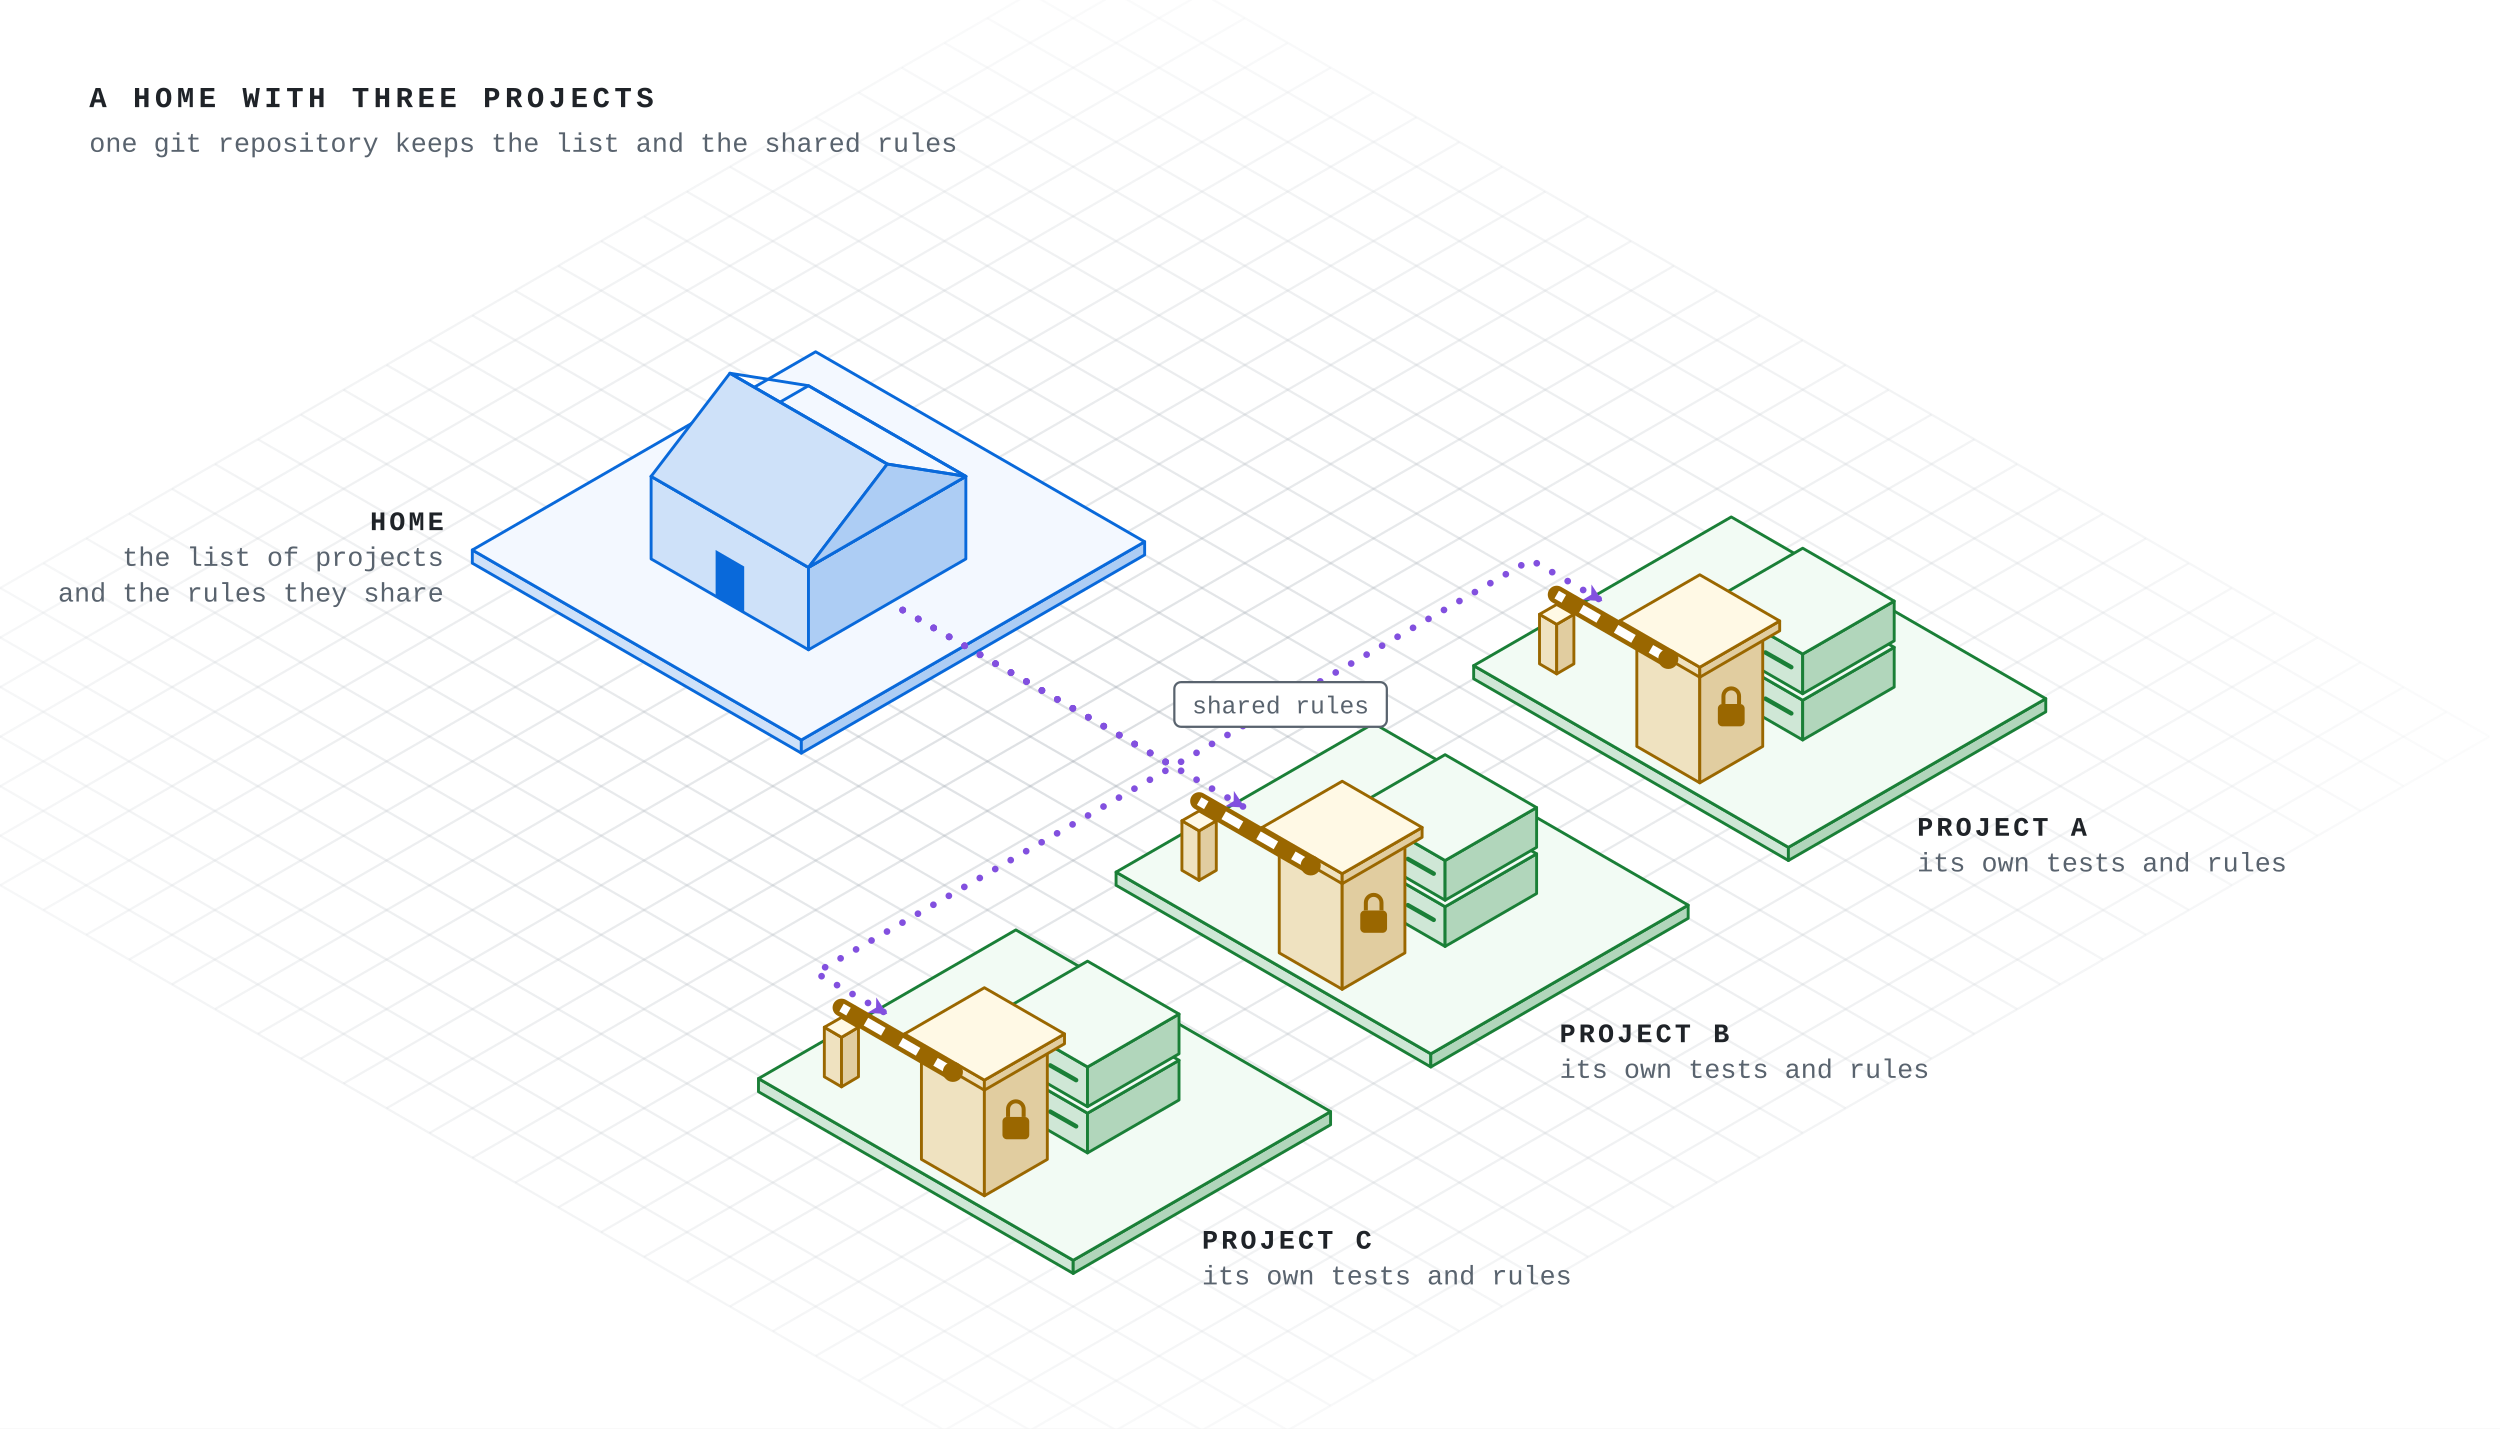
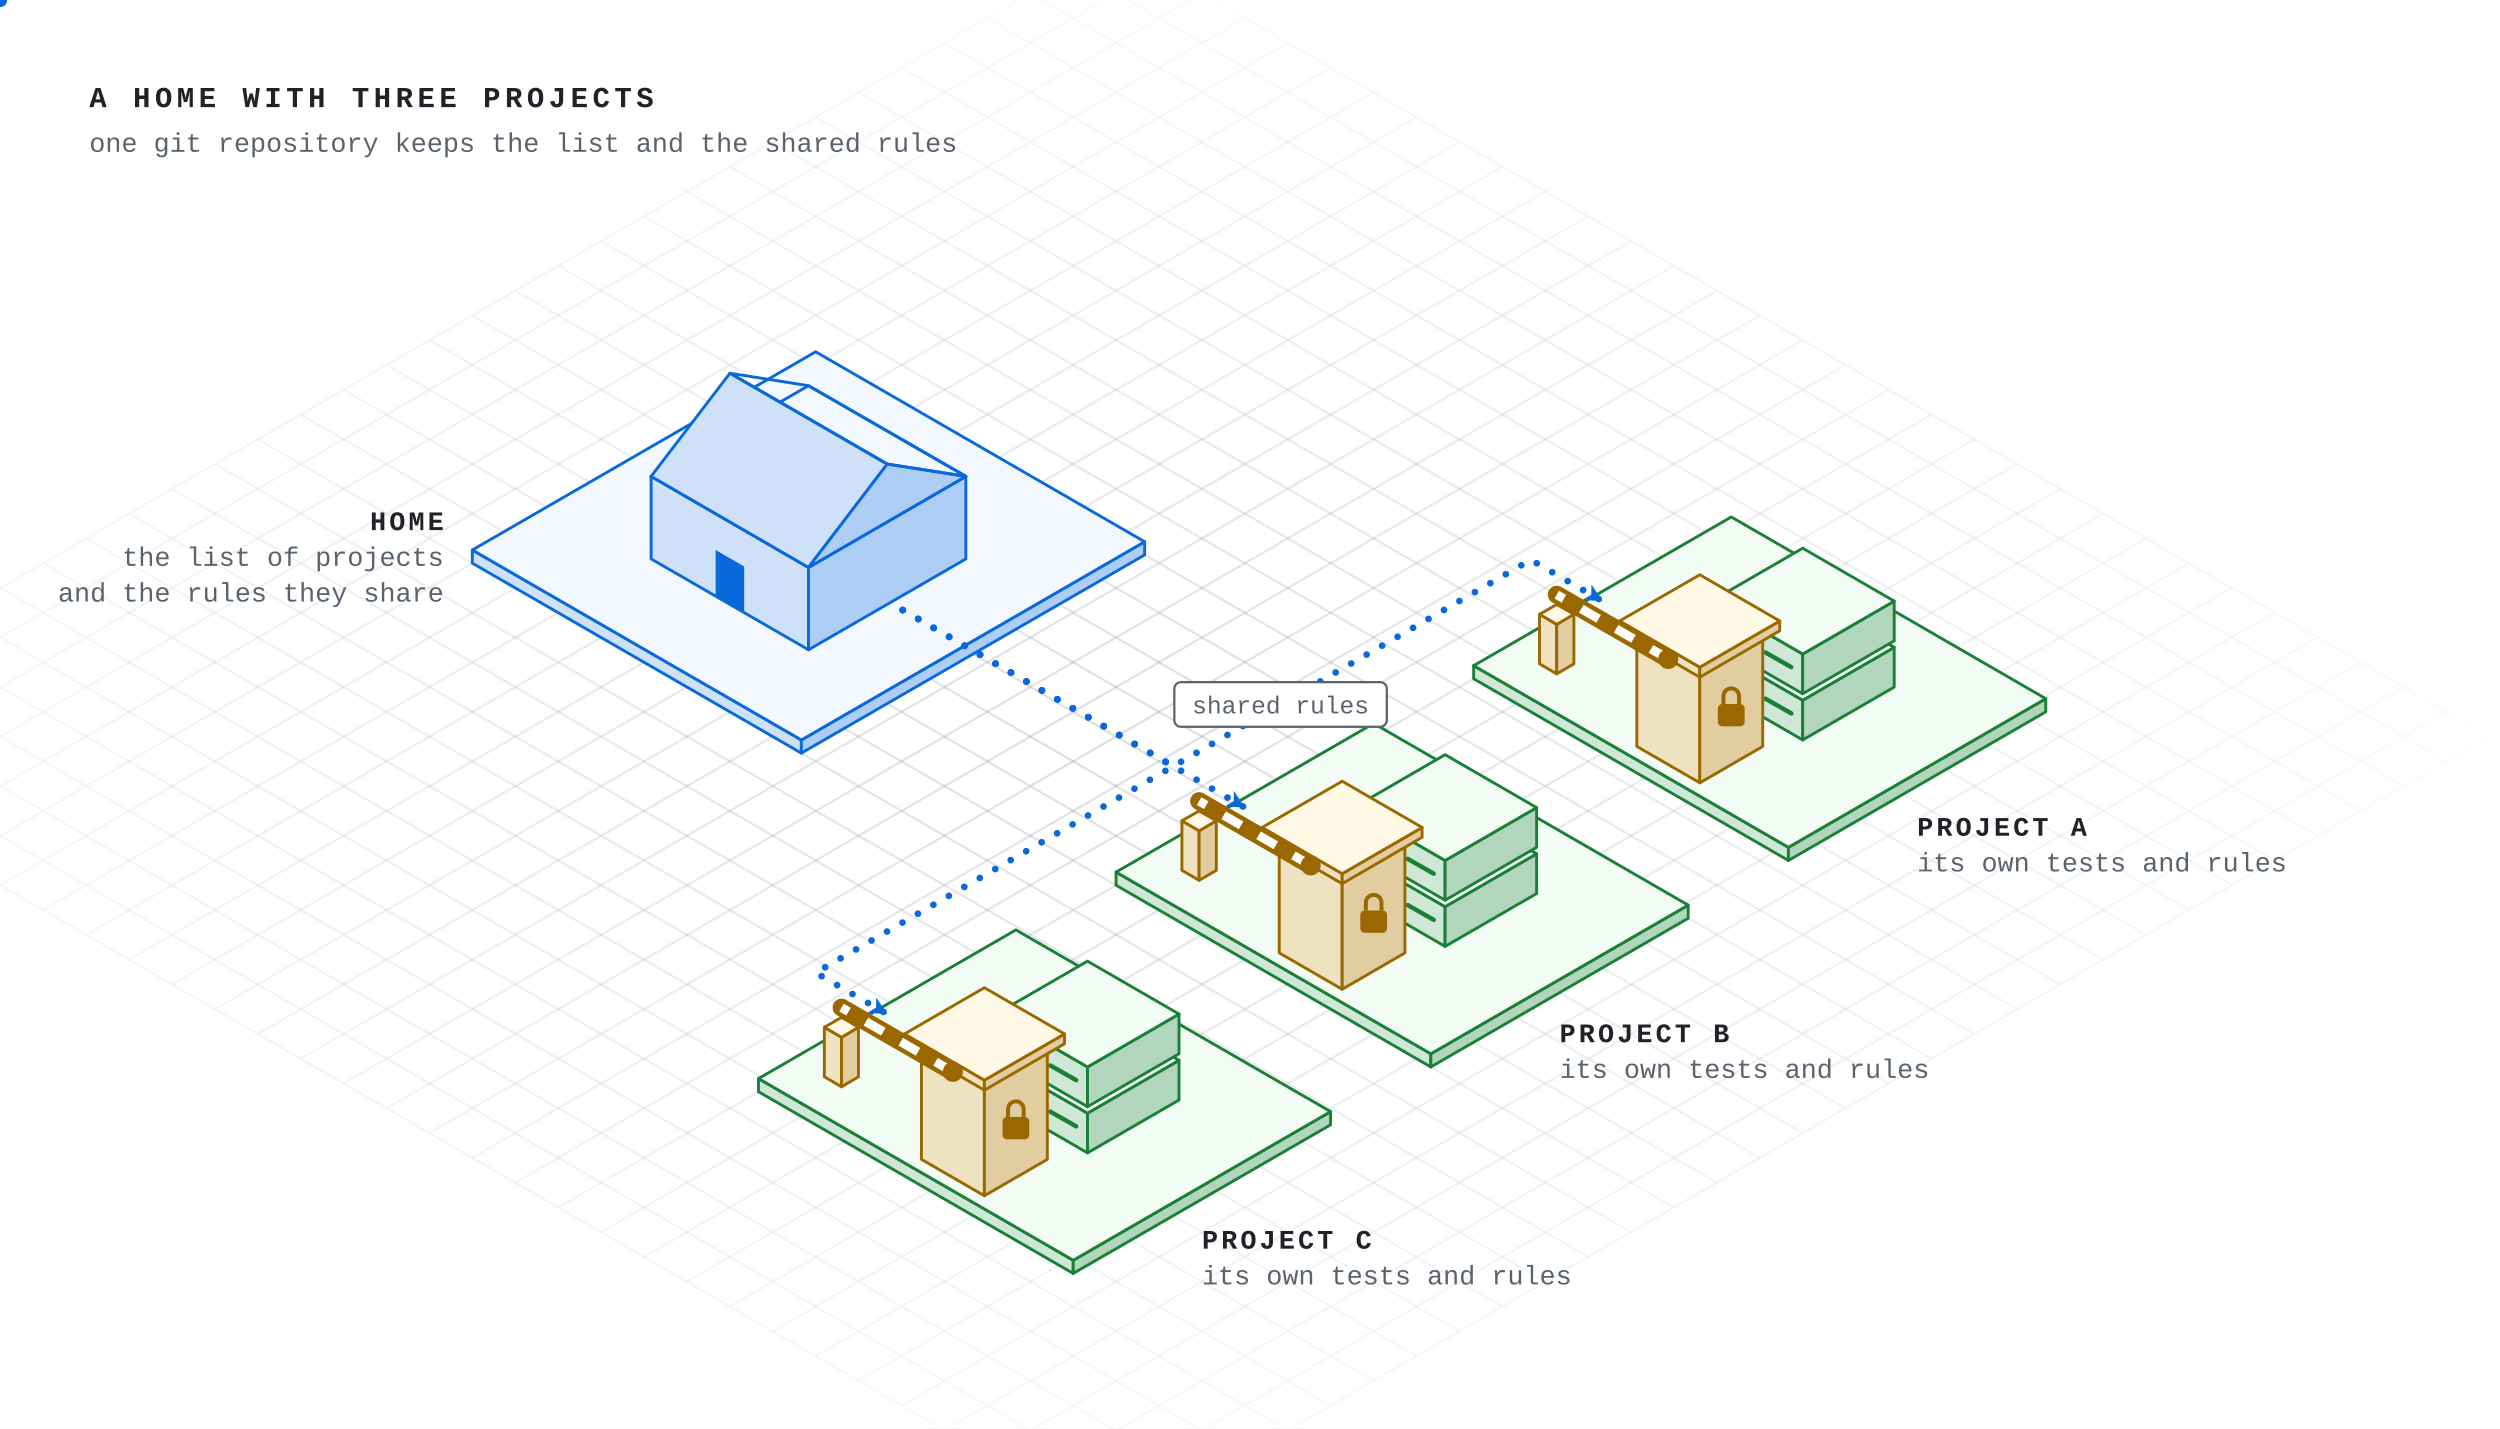
<svg xmlns="http://www.w3.org/2000/svg" viewBox="0 0 1120 640" width="1120" height="640" role="img" aria-labelledby="title desc" font-family="ui-monospace, SFMono-Regular, 'JetBrains Mono', 'Cascadia Mono', Menlo, Consolas, 'Liberation Mono', monospace">
  <defs>
    <radialGradient id="glow" cx="0.446" cy="0.516" r="0.6">
      <stop offset="0" stop-color="#fff" stop-opacity="1" />
      <stop offset="1" stop-color="#fff" stop-opacity="0" />
    </radialGradient>
    <mask id="fade">
      <rect width="1120" height="640" fill="url(#glow)" />
    </mask>
    <marker id="arrow-main" viewBox="0 0 10 10" refX="9" refY="5" markerWidth="10" markerHeight="10" markerUnits="userSpaceOnUse" orient="auto-start-reverse">
      <path d="M1,1 L9,5 L1,9 L3.2,5 z" fill="#8250df" />
    </marker>
    <marker id="arrow-side" viewBox="0 0 10 10" refX="9" refY="5" markerWidth="10" markerHeight="10" markerUnits="userSpaceOnUse" orient="auto-start-reverse">
      <path d="M1,1 L9,5 L1,9 L3.2,5 z" fill="#818b98" />
    </marker>
    <marker id="arrow-fail" viewBox="0 0 10 10" refX="9" refY="5" markerWidth="10" markerHeight="10" markerUnits="userSpaceOnUse" orient="auto-start-reverse">
      <path d="M1,1 L9,5 L1,9 L3.2,5 z" fill="#cf222e" />
    </marker>
    <marker id="arrow-pass" viewBox="0 0 10 10" refX="9" refY="5" markerWidth="10" markerHeight="10" markerUnits="userSpaceOnUse" orient="auto-start-reverse">
      <path d="M1,1 L9,5 L1,9 L3.2,5 z" fill="#1a7f37" />
    </marker>
+     <marker id="arrow-you" viewBox="0 0 10 10" refX="9" refY="5" markerWidth="10" markerHeight="10" markerUnits="userSpaceOnUse" orient="auto-start-reverse">
+       <path d="M1,1 L9,5 L1,9 L3.2,5 z" fill="#0969da" />
+     </marker>
  </defs>
-   <style>.main{stroke-width:3;stroke-dasharray:0 8;animation:flow .8s linear infinite}.side{stroke-width:1.8;stroke-dasharray:6 6;animation:side 1.6s linear infinite}@keyframes flow{to{stroke-dashoffset:-8}}@keyframes side{to{stroke-dashoffset:-12}}.still-arm{display:none}.pulse{transform-box:fill-box;transform-origin:center;opacity:0;animation:pulse 4.2s ease-out infinite}@keyframes pulse{0%{transform:scale(1);opacity:.8}25%{transform:scale(2.5);opacity:0}100%{opacity:0}}@media (prefers-reduced-motion:reduce){.main,.side,.pulse{animation:none}.ticket,.moving-arm{display:none}.still-arm{display:inline}}</style>
+   <style>.main{stroke-width:3;stroke-dasharray:0 8;animation:flow .8s linear infinite}.side{stroke-width:1.8;stroke-dasharray:6 6;animation:side 1.6s linear infinite}@keyframes flow{to{stroke-dashoffset:-8}}@keyframes side{to{stroke-dashoffset:-12}}.still-arm{display:none}.pulse{transform-box:fill-box;transform-origin:center;opacity:0;animation:pulse 4.2s ease-out infinite}@keyframes pulse{0%{transform:scale(1);opacity:.8}25%{transform:scale(2.5);opacity:0}100%{opacity:0}}@media (prefers-reduced-motion:reduce){.main,.side,.pulse{animation:none}.ticket,.packet,.moving-arm{display:none}.still-arm{display:inline}}</style>
  <rect width="1120" height="640" fill="#ffffff" />
  <g mask="url(#fade)">
    <line x1="500.0" y1="-25.2" x2="-115.2" y2="330.0" stroke="#818b98" stroke-opacity="0.28" stroke-width="1" />
    <line x1="500.0" y1="-25.2" x2="1115.2" y2="330.0" stroke="#818b98" stroke-opacity="0.28" stroke-width="1" />
    <line x1="519.2" y1="-14.1" x2="-96.0" y2="341.1" stroke="#818b98" stroke-opacity="0.28" stroke-width="1" />
    <line x1="480.8" y1="-14.1" x2="1096.0" y2="341.1" stroke="#818b98" stroke-opacity="0.28" stroke-width="1" />
    <line x1="538.5" y1="-3.0" x2="-76.8" y2="352.2" stroke="#818b98" stroke-opacity="0.28" stroke-width="1" />
    <line x1="461.5" y1="-3.0" x2="1076.8" y2="352.2" stroke="#818b98" stroke-opacity="0.28" stroke-width="1" />
    <line x1="557.7" y1="8.1" x2="-57.5" y2="363.3" stroke="#818b98" stroke-opacity="0.28" stroke-width="1" />
    <line x1="442.3" y1="8.1" x2="1057.5" y2="363.3" stroke="#818b98" stroke-opacity="0.28" stroke-width="1" />
    <line x1="576.9" y1="19.2" x2="-38.3" y2="374.4" stroke="#818b98" stroke-opacity="0.28" stroke-width="1" />
    <line x1="423.1" y1="19.2" x2="1038.3" y2="374.4" stroke="#818b98" stroke-opacity="0.28" stroke-width="1" />
    <line x1="596.1" y1="30.3" x2="-19.1" y2="385.5" stroke="#818b98" stroke-opacity="0.28" stroke-width="1" />
    <line x1="403.9" y1="30.3" x2="1019.1" y2="385.5" stroke="#818b98" stroke-opacity="0.28" stroke-width="1" />
    <line x1="615.4" y1="41.4" x2="0.1" y2="396.6" stroke="#818b98" stroke-opacity="0.28" stroke-width="1" />
    <line x1="384.6" y1="41.4" x2="999.9" y2="396.6" stroke="#818b98" stroke-opacity="0.28" stroke-width="1" />
    <line x1="634.6" y1="52.5" x2="19.4" y2="407.7" stroke="#818b98" stroke-opacity="0.28" stroke-width="1" />
    <line x1="365.4" y1="52.5" x2="980.6" y2="407.7" stroke="#818b98" stroke-opacity="0.28" stroke-width="1" />
    <line x1="653.8" y1="63.6" x2="38.6" y2="418.8" stroke="#818b98" stroke-opacity="0.28" stroke-width="1" />
    <line x1="346.2" y1="63.6" x2="961.4" y2="418.8" stroke="#818b98" stroke-opacity="0.28" stroke-width="1" />
    <line x1="673.0" y1="74.7" x2="57.8" y2="429.9" stroke="#818b98" stroke-opacity="0.28" stroke-width="1" />
    <line x1="327.0" y1="74.7" x2="942.2" y2="429.9" stroke="#818b98" stroke-opacity="0.28" stroke-width="1" />
    <line x1="692.3" y1="85.8" x2="77.0" y2="441.0" stroke="#818b98" stroke-opacity="0.28" stroke-width="1" />
    <line x1="307.7" y1="85.8" x2="923.0" y2="441.0" stroke="#818b98" stroke-opacity="0.28" stroke-width="1" />
    <line x1="711.5" y1="96.9" x2="96.3" y2="452.1" stroke="#818b98" stroke-opacity="0.28" stroke-width="1" />
    <line x1="288.5" y1="96.9" x2="903.7" y2="452.1" stroke="#818b98" stroke-opacity="0.28" stroke-width="1" />
    <line x1="730.7" y1="108.0" x2="115.5" y2="463.2" stroke="#818b98" stroke-opacity="0.28" stroke-width="1" />
    <line x1="269.3" y1="108.0" x2="884.5" y2="463.2" stroke="#818b98" stroke-opacity="0.28" stroke-width="1" />
    <line x1="749.9" y1="119.1" x2="134.7" y2="474.3" stroke="#818b98" stroke-opacity="0.28" stroke-width="1" />
    <line x1="250.1" y1="119.1" x2="865.3" y2="474.3" stroke="#818b98" stroke-opacity="0.28" stroke-width="1" />
    <line x1="769.2" y1="130.2" x2="153.9" y2="485.4" stroke="#818b98" stroke-opacity="0.28" stroke-width="1" />
    <line x1="230.8" y1="130.2" x2="846.1" y2="485.4" stroke="#818b98" stroke-opacity="0.28" stroke-width="1" />
    <line x1="788.4" y1="141.3" x2="173.2" y2="496.5" stroke="#818b98" stroke-opacity="0.28" stroke-width="1" />
    <line x1="211.6" y1="141.3" x2="826.8" y2="496.5" stroke="#818b98" stroke-opacity="0.28" stroke-width="1" />
    <line x1="807.6" y1="152.4" x2="192.4" y2="507.6" stroke="#818b98" stroke-opacity="0.28" stroke-width="1" />
    <line x1="192.4" y1="152.4" x2="807.6" y2="507.6" stroke="#818b98" stroke-opacity="0.28" stroke-width="1" />
    <line x1="826.8" y1="163.5" x2="211.6" y2="518.7" stroke="#818b98" stroke-opacity="0.28" stroke-width="1" />
    <line x1="173.2" y1="163.5" x2="788.4" y2="518.7" stroke="#818b98" stroke-opacity="0.28" stroke-width="1" />
    <line x1="846.1" y1="174.6" x2="230.8" y2="529.8" stroke="#818b98" stroke-opacity="0.28" stroke-width="1" />
    <line x1="153.9" y1="174.6" x2="769.2" y2="529.8" stroke="#818b98" stroke-opacity="0.28" stroke-width="1" />
    <line x1="865.3" y1="185.7" x2="250.1" y2="540.9" stroke="#818b98" stroke-opacity="0.28" stroke-width="1" />
    <line x1="134.7" y1="185.7" x2="749.9" y2="540.9" stroke="#818b98" stroke-opacity="0.28" stroke-width="1" />
    <line x1="884.5" y1="196.8" x2="269.3" y2="552.0" stroke="#818b98" stroke-opacity="0.28" stroke-width="1" />
    <line x1="115.5" y1="196.8" x2="730.7" y2="552.0" stroke="#818b98" stroke-opacity="0.28" stroke-width="1" />
    <line x1="903.7" y1="207.9" x2="288.5" y2="563.1" stroke="#818b98" stroke-opacity="0.28" stroke-width="1" />
    <line x1="96.3" y1="207.9" x2="711.5" y2="563.1" stroke="#818b98" stroke-opacity="0.28" stroke-width="1" />
    <line x1="923.0" y1="219.0" x2="307.7" y2="574.2" stroke="#818b98" stroke-opacity="0.28" stroke-width="1" />
    <line x1="77.0" y1="219.0" x2="692.3" y2="574.2" stroke="#818b98" stroke-opacity="0.28" stroke-width="1" />
    <line x1="942.2" y1="230.1" x2="327.0" y2="585.3" stroke="#818b98" stroke-opacity="0.28" stroke-width="1" />
    <line x1="57.8" y1="230.1" x2="673.0" y2="585.3" stroke="#818b98" stroke-opacity="0.28" stroke-width="1" />
    <line x1="961.4" y1="241.2" x2="346.2" y2="596.4" stroke="#818b98" stroke-opacity="0.28" stroke-width="1" />
    <line x1="38.6" y1="241.2" x2="653.8" y2="596.4" stroke="#818b98" stroke-opacity="0.28" stroke-width="1" />
    <line x1="980.6" y1="252.3" x2="365.4" y2="607.5" stroke="#818b98" stroke-opacity="0.28" stroke-width="1" />
    <line x1="19.4" y1="252.3" x2="634.6" y2="607.5" stroke="#818b98" stroke-opacity="0.28" stroke-width="1" />
    <line x1="999.9" y1="263.4" x2="384.6" y2="618.6" stroke="#818b98" stroke-opacity="0.28" stroke-width="1" />
    <line x1="0.1" y1="263.4" x2="615.4" y2="618.6" stroke="#818b98" stroke-opacity="0.28" stroke-width="1" />
    <line x1="1019.1" y1="274.5" x2="403.9" y2="629.7" stroke="#818b98" stroke-opacity="0.28" stroke-width="1" />
    <line x1="-19.1" y1="274.5" x2="596.1" y2="629.7" stroke="#818b98" stroke-opacity="0.28" stroke-width="1" />
    <line x1="1038.3" y1="285.6" x2="423.1" y2="640.8" stroke="#818b98" stroke-opacity="0.28" stroke-width="1" />
    <line x1="-38.3" y1="285.6" x2="576.9" y2="640.8" stroke="#818b98" stroke-opacity="0.28" stroke-width="1" />
    <line x1="1057.5" y1="296.7" x2="442.3" y2="651.9" stroke="#818b98" stroke-opacity="0.28" stroke-width="1" />
    <line x1="-57.5" y1="296.7" x2="557.7" y2="651.9" stroke="#818b98" stroke-opacity="0.28" stroke-width="1" />
    <line x1="1076.8" y1="307.8" x2="461.5" y2="663.0" stroke="#818b98" stroke-opacity="0.28" stroke-width="1" />
    <line x1="-76.8" y1="307.8" x2="538.5" y2="663.0" stroke="#818b98" stroke-opacity="0.28" stroke-width="1" />
    <line x1="1096.0" y1="318.9" x2="480.8" y2="674.1" stroke="#818b98" stroke-opacity="0.28" stroke-width="1" />
    <line x1="-96.0" y1="318.9" x2="519.2" y2="674.1" stroke="#818b98" stroke-opacity="0.28" stroke-width="1" />
    <line x1="1115.2" y1="330.0" x2="500.0" y2="685.2" stroke="#818b98" stroke-opacity="0.28" stroke-width="1" />
    <line x1="-115.2" y1="330.0" x2="500.0" y2="685.2" stroke="#818b98" stroke-opacity="0.28" stroke-width="1" />
  </g>
  <polygon points="211.6,246.4 359.0,331.5 359.0,337.4 211.6,252.3" fill="#cee1f9" class="zone" stroke="#0969da" stroke-width="1.3" stroke-linejoin="round" />
  <polygon points="359.0,331.5 512.8,242.7 512.8,248.6 359.0,337.4" fill="#adcdf4" class="zone" stroke="#0969da" stroke-width="1.3" stroke-linejoin="round" />
  <polygon points="211.6,246.4 359.0,331.5 512.8,242.7 365.4,157.6" fill="#f3f8ff" class="zone" stroke="#0969da" stroke-width="1.3" stroke-linejoin="round" />
  <polygon points="660.2,298.2 801.2,379.6 801.2,385.5 660.2,304.1" fill="#cfe7d6" class="zone" stroke="#1a7f37" stroke-width="1.3" stroke-linejoin="round" />
  <polygon points="801.2,379.6 916.5,313.0 916.5,318.9 801.2,385.5" fill="#b1d6bb" class="zone" stroke="#1a7f37" stroke-width="1.3" stroke-linejoin="round" />
  <polygon points="660.2,298.2 801.2,379.6 916.5,313.0 775.6,231.6" fill="#f2fbf4" class="zone" stroke="#1a7f37" stroke-width="1.3" stroke-linejoin="round" />
  <polygon points="500.0,390.7 641.0,472.1 641.0,478.0 500.0,396.6" fill="#cfe7d6" class="zone" stroke="#1a7f37" stroke-width="1.3" stroke-linejoin="round" />
  <polygon points="641.0,472.1 756.3,405.5 756.3,411.4 641.0,478.0" fill="#b1d6bb" class="zone" stroke="#1a7f37" stroke-width="1.3" stroke-linejoin="round" />
  <polygon points="500.0,390.7 641.0,472.1 756.3,405.5 615.4,324.1" fill="#f2fbf4" class="zone" stroke="#1a7f37" stroke-width="1.3" stroke-linejoin="round" />
  <polygon points="339.8,483.2 480.8,564.6 480.8,570.5 339.8,489.1" fill="#cfe7d6" class="zone" stroke="#1a7f37" stroke-width="1.3" stroke-linejoin="round" />
  <polygon points="480.8,564.6 596.1,498.0 596.1,503.9 480.8,570.5" fill="#b1d6bb" class="zone" stroke="#1a7f37" stroke-width="1.3" stroke-linejoin="round" />
  <polygon points="339.8,483.2 480.8,564.6 596.1,498.0 455.1,416.6" fill="#f2fbf4" class="zone" stroke="#1a7f37" stroke-width="1.3" stroke-linejoin="round" />
-   <polyline class="main" data-lane="1" points="397.5,269.3 525.6,343.3 685.8,250.8 717.9,269.3" fill="none" stroke="#8250df" stroke-linecap="round" stroke-linejoin="round" marker-end="url(#arrow-main)" />
-   <polyline class="main" data-lane="2" points="397.5,269.3 557.7,361.8" fill="none" stroke="#8250df" stroke-linecap="round" stroke-linejoin="round" marker-end="url(#arrow-main)" />
-   <polyline class="main" data-lane="3" points="397.5,269.3 525.6,343.3 365.4,435.8 397.5,454.3" fill="none" stroke="#8250df" stroke-linecap="round" stroke-linejoin="round" marker-end="url(#arrow-main)" />
+   <polyline class="main" data-lane="1" points="397.5,269.3 525.6,343.3 685.8,250.8 717.9,269.3" fill="none" stroke="#0969da" stroke-linecap="round" stroke-linejoin="round" marker-end="url(#arrow-you)" />
+   <polyline class="main" data-lane="2" points="397.5,269.3 557.7,361.8" fill="none" stroke="#0969da" stroke-linecap="round" stroke-linejoin="round" marker-end="url(#arrow-you)" />
+   <polyline class="main" data-lane="3" points="397.5,269.3 525.6,343.3 365.4,435.8 397.5,454.3" fill="none" stroke="#0969da" stroke-linecap="round" stroke-linejoin="round" marker-end="url(#arrow-you)" />
  <polygon points="291.7,213.4 362.2,254.2 362.2,291.1 291.7,250.4" fill="#cee1f9" stroke="#0969da" stroke-width="1.3" stroke-linejoin="round" />
  <polygon points="362.2,254.2 432.7,213.4 432.7,250.4 362.2,291.1" fill="#adcdf4" stroke="#0969da" stroke-width="1.3" stroke-linejoin="round" />
  <polygon points="291.7,213.4 362.2,254.2 432.7,213.4 362.2,172.8" fill="#f3f8ff" stroke="#0969da" stroke-width="1.3" stroke-linejoin="round" />
  <polygon points="291.7,213.4 362.2,254.2 397.5,207.9 327.0,167.2" fill="#cee1f9" stroke="#0969da" stroke-width="1.3" stroke-linejoin="round" />
  <polygon points="362.2,254.2 432.7,213.4 397.5,207.9" fill="#adcdf4" stroke="#0969da" stroke-width="1.3" stroke-linejoin="round" />
  <polygon points="362.2,172.8 432.7,213.4 397.5,207.9 327.0,167.2" fill="#f3f8ff" stroke="#0969da" stroke-width="1.3" stroke-linejoin="round" fill-opacity="0" />
  <polygon points="333.4,274.5 320.6,267.1 320.6,246.4 333.4,253.8" fill="#0969da" />
  <polygon points="766.6,290.0 807.6,313.7 807.6,331.5 766.6,307.8" fill="#cfe7d6" stroke="#1a7f37" stroke-width="1.3" stroke-linejoin="round" />
  <polygon points="807.6,313.7 848.6,290.0 848.6,307.8 807.6,331.5" fill="#b1d6bb" stroke="#1a7f37" stroke-width="1.3" stroke-linejoin="round" />
  <polygon points="766.6,290.0 807.6,313.7 848.6,290.0 807.6,266.4" fill="#f2fbf4" stroke="#1a7f37" stroke-width="1.3" stroke-linejoin="round" />
  <circle cx="775.6" cy="304.1" r="2.1" fill="#1a7f37" />
  <circle cx="781.3" cy="307.4" r="2.1" fill="#1a7f37" />
  <circle cx="787.1" cy="310.8" r="2.1" fill="#1a7f37" />
  <line x1="790.9" y1="313.0" x2="802.5" y2="319.6" stroke="#1a7f37" stroke-width="2" stroke-linecap="round" />
  <polygon points="766.6,269.3 807.6,293.0 807.6,310.8 766.6,287.1" fill="#cfe7d6" stroke="#1a7f37" stroke-width="1.3" stroke-linejoin="round" />
  <polygon points="807.6,293.0 848.6,269.3 848.6,287.1 807.6,310.8" fill="#b1d6bb" stroke="#1a7f37" stroke-width="1.3" stroke-linejoin="round" />
  <polygon points="766.6,269.3 807.6,293.0 848.6,269.3 807.6,245.6" fill="#f2fbf4" stroke="#1a7f37" stroke-width="1.3" stroke-linejoin="round" />
  <circle cx="775.6" cy="283.4" r="2.1" fill="#1a7f37" />
  <circle cx="781.3" cy="286.7" r="2.1" fill="#1a7f37" />
  <circle cx="787.1" cy="290.0" r="2.1" fill="#1a7f37" />
  <line x1="790.9" y1="292.3" x2="802.5" y2="298.9" stroke="#1a7f37" stroke-width="2" stroke-linecap="round" />
  <g class="part" data-name="still">
    <polygon points="733.3,282.6 761.5,298.9 761.5,350.7 733.3,334.4" fill="#efe2c0" stroke="#9a6700" stroke-width="1.3" stroke-linejoin="round" />
    <polygon points="761.5,298.9 789.7,282.6 789.7,334.4 761.5,350.7" fill="#e1cda0" stroke="#9a6700" stroke-width="1.3" stroke-linejoin="round" />
    <polygon points="733.3,282.6 761.5,298.9 789.7,282.6 761.5,266.4" fill="#fff9e5" stroke="#9a6700" stroke-width="1.3" stroke-linejoin="round" />
    <polygon points="725.6,278.2 761.5,298.9 761.5,303.4 725.6,282.6" fill="#efe2c0" stroke="#9a6700" stroke-width="1.3" stroke-linejoin="round" />
    <polygon points="761.5,298.9 797.3,278.2 797.3,282.6 761.5,303.4" fill="#e1cda0" stroke="#9a6700" stroke-width="1.3" stroke-linejoin="round" />
    <polygon points="725.6,278.2 761.5,298.9 797.3,278.2 761.5,257.5" fill="#fff9e5" stroke="#9a6700" stroke-width="1.3" stroke-linejoin="round" />
    <rect x="769.6" y="315.4" width="12" height="10" rx="2" fill="#9a6700" />
    <path d="M772.1,315.4 v-3.5 a3.5,3.5 0 0 1 7,0 v3.5" fill="none" stroke="#9a6700" stroke-width="1.8" />
    <polygon points="689.7,275.2 697.4,279.7 697.4,301.9 689.7,297.4" fill="#efe2c0" stroke="#9a6700" stroke-width="1.3" stroke-linejoin="round" />
    <polygon points="697.4,279.7 705.1,275.2 705.1,297.4 697.4,301.9" fill="#e1cda0" stroke="#9a6700" stroke-width="1.3" stroke-linejoin="round" />
    <polygon points="689.7,275.2 697.4,279.7 705.1,275.2 697.4,270.8" fill="#fff9e5" stroke="#9a6700" stroke-width="1.3" stroke-linejoin="round" />
    <g class="moving-arm">
      <line x1="747.4" y1="295.2" x2="697.4" y2="266.4" stroke="#9a6700" stroke-width="8" stroke-linecap="round" />
      <line x1="747.4" y1="295.2" x2="697.4" y2="266.4" stroke="#ffffff" stroke-width="4" stroke-dasharray="9 9" />
    </g>
    <g class="still-arm">
      <line x1="747.4" y1="295.2" x2="697.4" y2="266.4" stroke="#9a6700" stroke-width="8" stroke-linecap="round" />
      <line x1="747.4" y1="295.2" x2="697.4" y2="266.4" stroke="#ffffff" stroke-width="4" stroke-dasharray="9 9" />
    </g>
    <circle cx="747.4" cy="295.2" r="4.5" fill="#9a6700" />
  </g>
  <polygon points="606.4,382.5 647.4,406.2 647.4,424.0 606.4,400.3" fill="#cfe7d6" stroke="#1a7f37" stroke-width="1.3" stroke-linejoin="round" />
  <polygon points="647.4,406.2 688.4,382.5 688.4,400.3 647.4,424.0" fill="#b1d6bb" stroke="#1a7f37" stroke-width="1.3" stroke-linejoin="round" />
  <polygon points="606.4,382.5 647.4,406.2 688.4,382.5 647.4,358.9" fill="#f2fbf4" stroke="#1a7f37" stroke-width="1.3" stroke-linejoin="round" />
  <circle cx="615.4" cy="396.6" r="2.1" fill="#1a7f37" />
  <circle cx="621.1" cy="399.9" r="2.1" fill="#1a7f37" />
  <circle cx="626.9" cy="403.3" r="2.1" fill="#1a7f37" />
  <line x1="630.7" y1="405.5" x2="642.3" y2="412.1" stroke="#1a7f37" stroke-width="2" stroke-linecap="round" />
  <polygon points="606.4,361.8 647.4,385.5 647.4,403.3 606.4,379.6" fill="#cfe7d6" stroke="#1a7f37" stroke-width="1.3" stroke-linejoin="round" />
  <polygon points="647.4,385.5 688.4,361.8 688.4,379.6 647.4,403.3" fill="#b1d6bb" stroke="#1a7f37" stroke-width="1.3" stroke-linejoin="round" />
  <polygon points="606.4,361.8 647.4,385.5 688.4,361.8 647.4,338.1" fill="#f2fbf4" stroke="#1a7f37" stroke-width="1.3" stroke-linejoin="round" />
  <circle cx="615.4" cy="375.9" r="2.1" fill="#1a7f37" />
  <circle cx="621.1" cy="379.2" r="2.1" fill="#1a7f37" />
  <circle cx="626.9" cy="382.5" r="2.1" fill="#1a7f37" />
  <line x1="630.7" y1="384.8" x2="642.3" y2="391.4" stroke="#1a7f37" stroke-width="2" stroke-linecap="round" />
  <g class="part" data-name="still">
    <polygon points="573.1,375.1 601.3,391.4 601.3,443.2 573.1,426.9" fill="#efe2c0" stroke="#9a6700" stroke-width="1.3" stroke-linejoin="round" />
    <polygon points="601.3,391.4 629.4,375.1 629.4,426.9 601.3,443.2" fill="#e1cda0" stroke="#9a6700" stroke-width="1.3" stroke-linejoin="round" />
    <polygon points="573.1,375.1 601.3,391.4 629.4,375.1 601.3,358.9" fill="#fff9e5" stroke="#9a6700" stroke-width="1.3" stroke-linejoin="round" />
    <polygon points="565.4,370.7 601.3,391.4 601.3,395.9 565.4,375.1" fill="#efe2c0" stroke="#9a6700" stroke-width="1.3" stroke-linejoin="round" />
    <polygon points="601.3,391.4 637.1,370.7 637.1,375.1 601.3,395.9" fill="#e1cda0" stroke="#9a6700" stroke-width="1.3" stroke-linejoin="round" />
    <polygon points="565.4,370.7 601.3,391.4 637.1,370.7 601.3,350.0" fill="#fff9e5" stroke="#9a6700" stroke-width="1.3" stroke-linejoin="round" />
    <rect x="609.4" y="407.9" width="12" height="10" rx="2" fill="#9a6700" />
    <path d="M611.9,407.9 v-3.5 a3.5,3.5 0 0 1 7,0 v3.5" fill="none" stroke="#9a6700" stroke-width="1.8" />
    <polygon points="529.5,367.7 537.2,372.2 537.2,394.4 529.5,389.9" fill="#efe2c0" stroke="#9a6700" stroke-width="1.3" stroke-linejoin="round" />
    <polygon points="537.2,372.2 544.9,367.7 544.9,389.9 537.2,394.4" fill="#e1cda0" stroke="#9a6700" stroke-width="1.3" stroke-linejoin="round" />
    <polygon points="529.5,367.7 537.2,372.2 544.9,367.7 537.2,363.3" fill="#fff9e5" stroke="#9a6700" stroke-width="1.3" stroke-linejoin="round" />
    <g class="moving-arm">
      <line x1="587.2" y1="387.7" x2="537.2" y2="358.9" stroke="#9a6700" stroke-width="8" stroke-linecap="round" />
      <line x1="587.2" y1="387.7" x2="537.2" y2="358.9" stroke="#ffffff" stroke-width="4" stroke-dasharray="9 9" />
    </g>
    <g class="still-arm">
      <line x1="587.2" y1="387.7" x2="537.2" y2="358.9" stroke="#9a6700" stroke-width="8" stroke-linecap="round" />
      <line x1="587.2" y1="387.7" x2="537.2" y2="358.9" stroke="#ffffff" stroke-width="4" stroke-dasharray="9 9" />
    </g>
    <circle cx="587.2" cy="387.7" r="4.5" fill="#9a6700" />
  </g>
  <polygon points="446.2,475.0 487.2,498.7 487.2,516.5 446.2,492.8" fill="#cfe7d6" stroke="#1a7f37" stroke-width="1.3" stroke-linejoin="round" />
  <polygon points="487.2,498.7 528.2,475.0 528.2,492.8 487.2,516.5" fill="#b1d6bb" stroke="#1a7f37" stroke-width="1.3" stroke-linejoin="round" />
  <polygon points="446.2,475.0 487.2,498.7 528.2,475.0 487.2,451.4" fill="#f2fbf4" stroke="#1a7f37" stroke-width="1.3" stroke-linejoin="round" />
  <circle cx="455.1" cy="489.1" r="2.1" fill="#1a7f37" />
  <circle cx="460.9" cy="492.4" r="2.1" fill="#1a7f37" />
  <circle cx="466.7" cy="495.8" r="2.1" fill="#1a7f37" />
  <line x1="470.5" y1="498.0" x2="482.1" y2="504.6" stroke="#1a7f37" stroke-width="2" stroke-linecap="round" />
  <polygon points="446.2,454.3 487.2,478.0 487.2,495.8 446.2,472.1" fill="#cfe7d6" stroke="#1a7f37" stroke-width="1.3" stroke-linejoin="round" />
  <polygon points="487.2,478.0 528.2,454.3 528.2,472.1 487.2,495.8" fill="#b1d6bb" stroke="#1a7f37" stroke-width="1.3" stroke-linejoin="round" />
  <polygon points="446.2,454.3 487.2,478.0 528.2,454.3 487.2,430.6" fill="#f2fbf4" stroke="#1a7f37" stroke-width="1.3" stroke-linejoin="round" />
  <circle cx="455.1" cy="468.4" r="2.1" fill="#1a7f37" />
  <circle cx="460.9" cy="471.7" r="2.1" fill="#1a7f37" />
  <circle cx="466.7" cy="475.0" r="2.1" fill="#1a7f37" />
  <line x1="470.5" y1="477.3" x2="482.1" y2="483.9" stroke="#1a7f37" stroke-width="2" stroke-linecap="round" />
  <g class="part" data-name="still">
    <polygon points="412.8,467.6 441.0,483.9 441.0,535.7 412.8,519.4" fill="#efe2c0" stroke="#9a6700" stroke-width="1.3" stroke-linejoin="round" />
    <polygon points="441.0,483.9 469.2,467.6 469.2,519.4 441.0,535.7" fill="#e1cda0" stroke="#9a6700" stroke-width="1.3" stroke-linejoin="round" />
    <polygon points="412.8,467.6 441.0,483.9 469.2,467.6 441.0,451.4" fill="#fff9e5" stroke="#9a6700" stroke-width="1.3" stroke-linejoin="round" />
    <polygon points="405.2,463.2 441.0,483.9 441.0,488.4 405.2,467.6" fill="#efe2c0" stroke="#9a6700" stroke-width="1.3" stroke-linejoin="round" />
    <polygon points="441.0,483.9 476.9,463.2 476.9,467.6 441.0,488.4" fill="#e1cda0" stroke="#9a6700" stroke-width="1.3" stroke-linejoin="round" />
    <polygon points="405.2,463.2 441.0,483.9 476.9,463.2 441.0,442.5" fill="#fff9e5" stroke="#9a6700" stroke-width="1.3" stroke-linejoin="round" />
    <rect x="449.1" y="500.4" width="12" height="10" rx="2" fill="#9a6700" />
    <path d="M451.6,500.4 v-3.5 a3.5,3.5 0 0 1 7,0 v3.5" fill="none" stroke="#9a6700" stroke-width="1.8" />
    <polygon points="369.3,460.2 377.0,464.7 377.0,486.9 369.3,482.4" fill="#efe2c0" stroke="#9a6700" stroke-width="1.3" stroke-linejoin="round" />
    <polygon points="377.0,464.7 384.6,460.2 384.6,482.4 377.0,486.9" fill="#e1cda0" stroke="#9a6700" stroke-width="1.3" stroke-linejoin="round" />
    <polygon points="369.3,460.2 377.0,464.7 384.6,460.2 377.0,455.8" fill="#fff9e5" stroke="#9a6700" stroke-width="1.3" stroke-linejoin="round" />
    <g class="moving-arm">
      <line x1="426.9" y1="480.2" x2="377.0" y2="451.4" stroke="#9a6700" stroke-width="8" stroke-linecap="round" />
      <line x1="426.9" y1="480.2" x2="377.0" y2="451.4" stroke="#ffffff" stroke-width="4" stroke-dasharray="9 9" />
    </g>
    <g class="still-arm">
      <line x1="426.9" y1="480.2" x2="377.0" y2="451.4" stroke="#9a6700" stroke-width="8" stroke-linecap="round" />
      <line x1="426.9" y1="480.2" x2="377.0" y2="451.4" stroke="#ffffff" stroke-width="4" stroke-dasharray="9 9" />
    </g>
    <circle cx="426.9" cy="480.2" r="4.5" fill="#9a6700" />
  </g>
  <text x="40" y="48" font-size="13" font-weight="700" letter-spacing="2" fill="#1f2328">A HOME WITH THREE PROJECTS</text>
  <text x="40" y="68" font-size="12" fill="#59636e">one git repository keeps the list and the shared rules</text>
+   <circle class="packet" r="3.8" fill="#0969da" stroke="#ffffff" stroke-width="1.2">
+     <animateMotion path="M397.5,269.3 L525.6,343.3 L685.8,250.8 L717.9,269.3" dur="3.36s" begin="-0.37s" repeatCount="indefinite" />
+   </circle>
  <rect class="pill" data-lane="1" x="526.1" y="305.6" width="95.2" height="20" rx="3" fill="#ffffff" stroke="#59636e" />
  <text x="573.7" y="319.6" text-anchor="middle" font-size="11" fill="#59636e">shared rules</text>
+   <circle class="packet" r="3.8" fill="#0969da" stroke="#ffffff" stroke-width="1.2">
+     <animateMotion path="M397.5,269.3 L557.7,361.8" dur="1.68s" begin="-0.74s" repeatCount="indefinite" />
+   </circle>
+   <circle class="packet" r="3.8" fill="#0969da" stroke="#ffffff" stroke-width="1.2">
+     <animateMotion path="M397.5,269.3 L525.6,343.3 L365.4,435.8 L397.5,454.3" dur="3.36s" begin="-1.11s" repeatCount="indefinite" />
+   </circle>
  <text x="198.8" y="237.5" text-anchor="end" font-size="12" font-weight="700" letter-spacing="1.4" fill="#1f2328">HOME</text>
  <text x="198.8" y="253.5" text-anchor="end" font-size="12" fill="#59636e">the list of projects</text>
  <text x="198.8" y="269.5" text-anchor="end" font-size="12" fill="#59636e">and the rules they share</text>
  <text x="858.9" y="374.4" text-anchor="start" font-size="12" font-weight="700" letter-spacing="1.4" fill="#1f2328">PROJECT A</text>
  <text x="858.9" y="390.4" text-anchor="start" font-size="12" fill="#59636e">its own tests and rules</text>
  <text x="698.7" y="466.9" text-anchor="start" font-size="12" font-weight="700" letter-spacing="1.4" fill="#1f2328">PROJECT B</text>
  <text x="698.7" y="482.9" text-anchor="start" font-size="12" fill="#59636e">its own tests and rules</text>
  <text x="538.5" y="559.4" text-anchor="start" font-size="12" font-weight="700" letter-spacing="1.4" fill="#1f2328">PROJECT C</text>
  <text x="538.5" y="575.4" text-anchor="start" font-size="12" fill="#59636e">its own tests and rules</text>
</svg>
